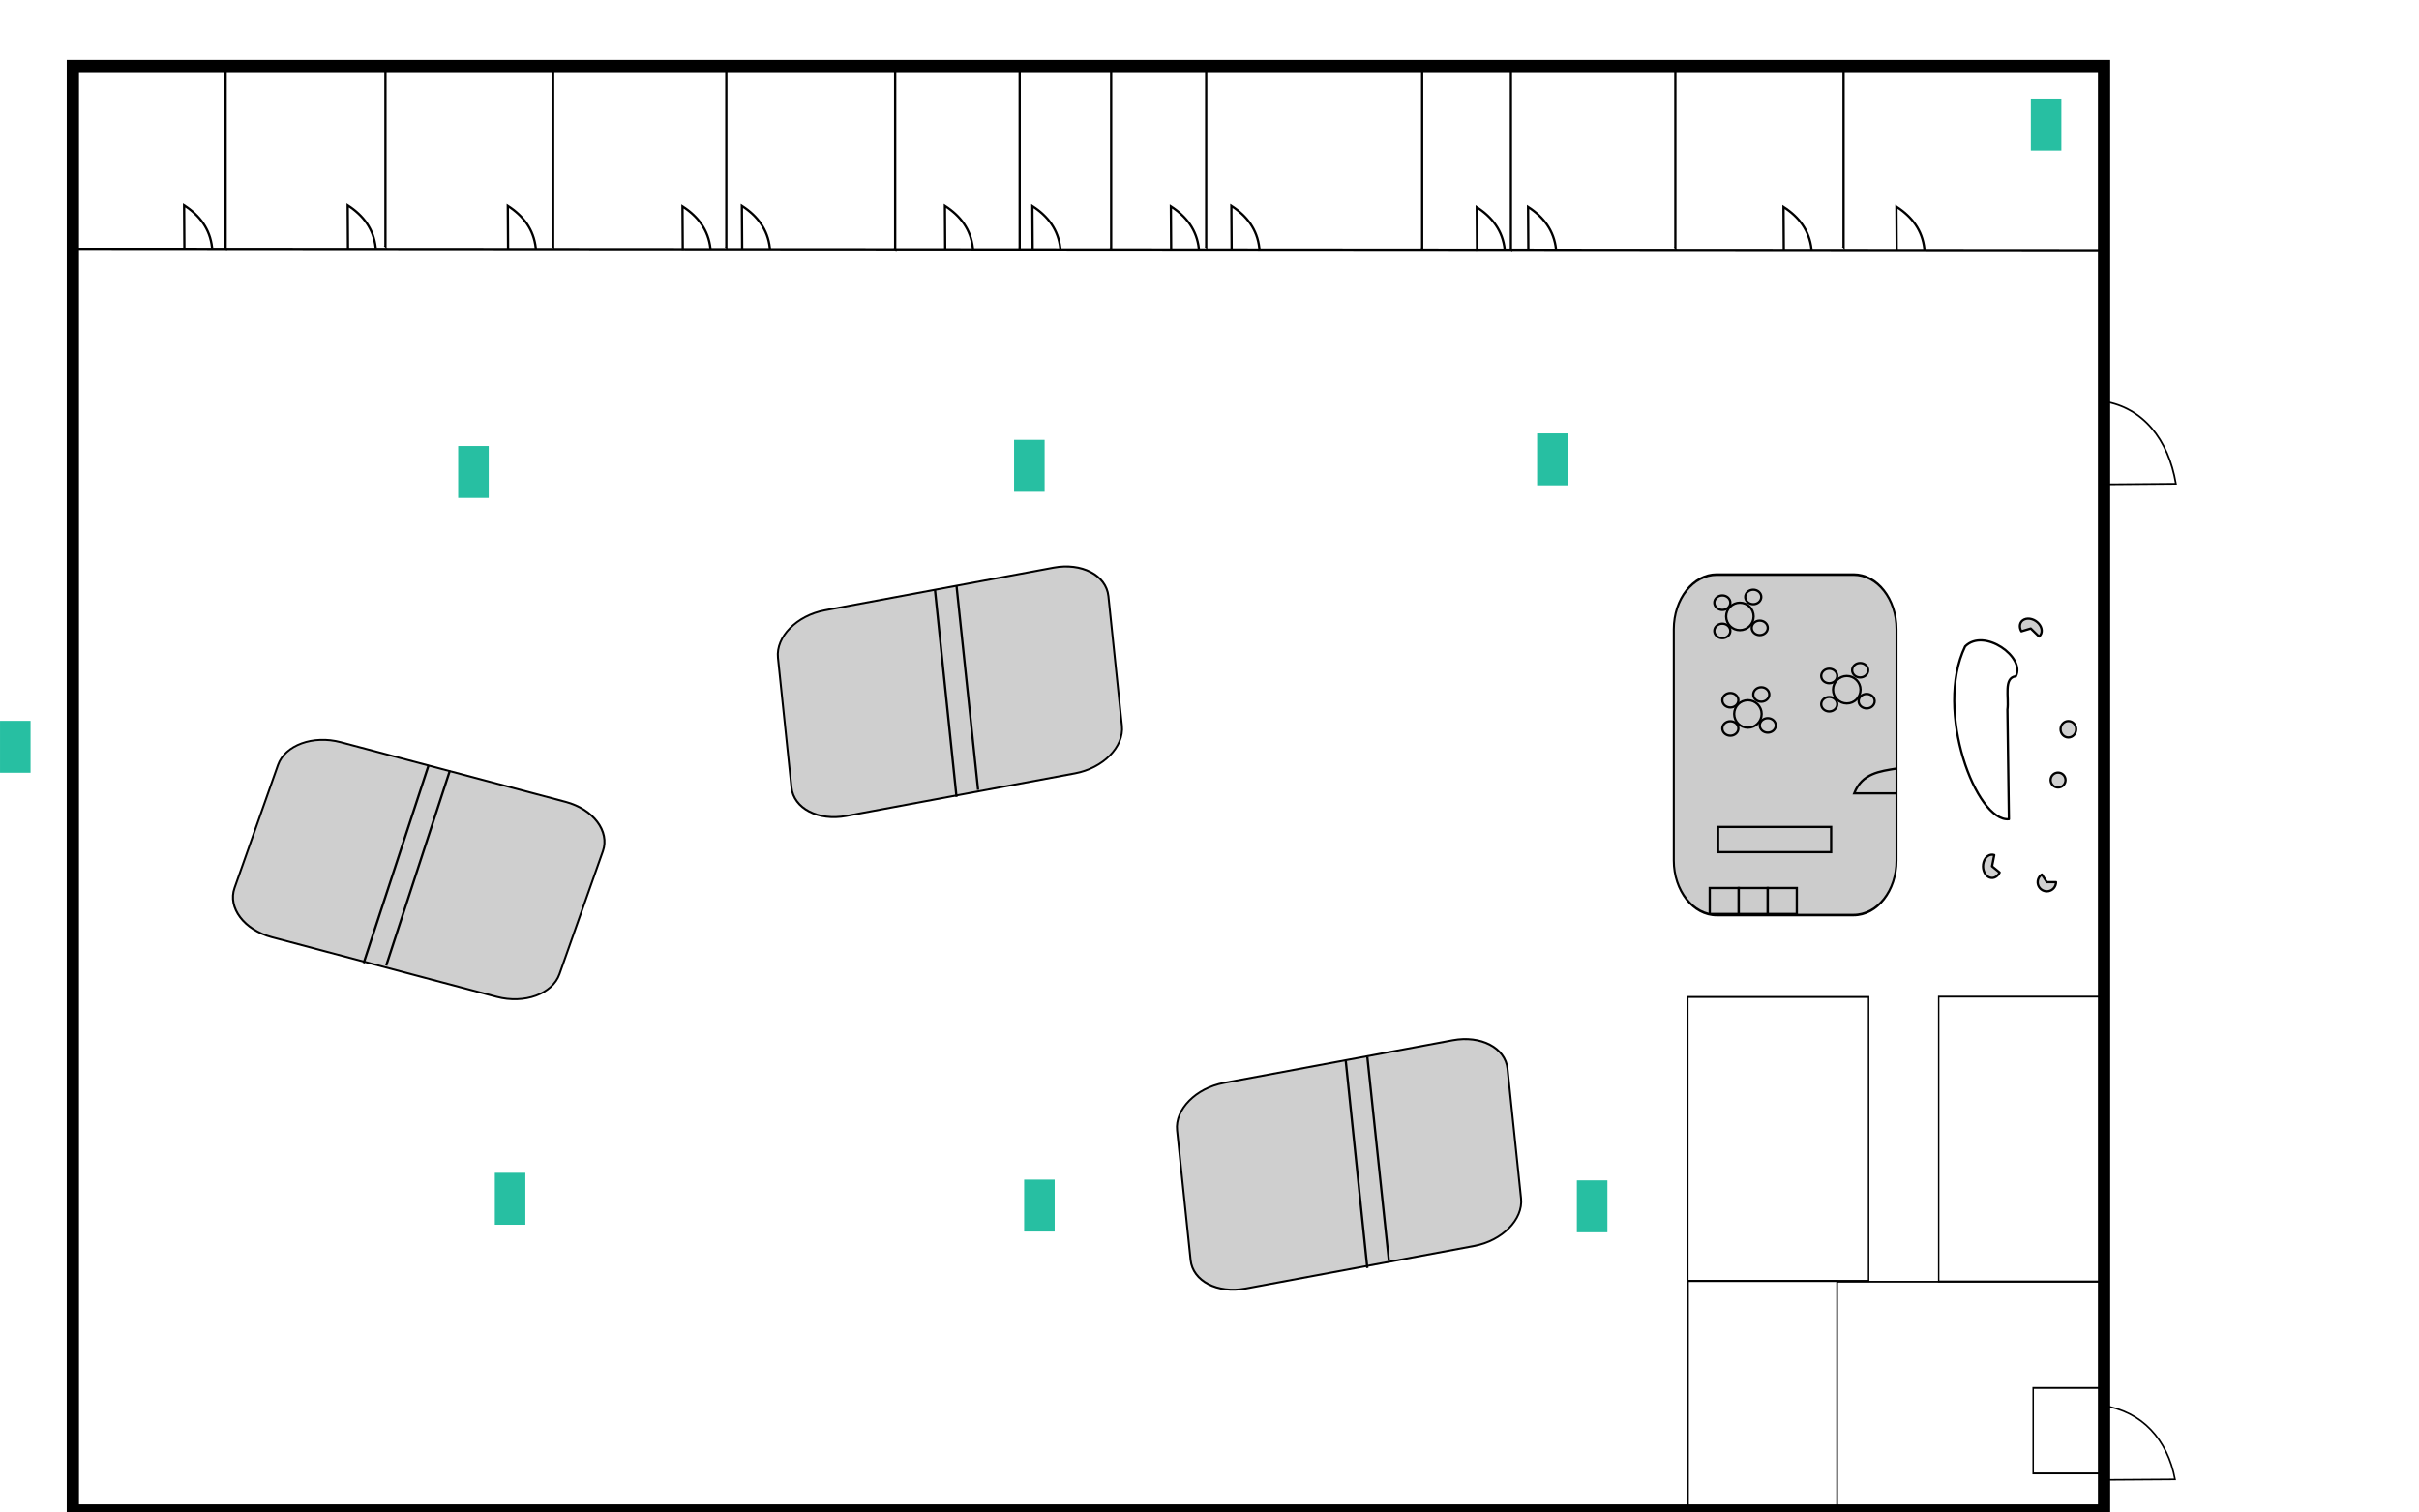
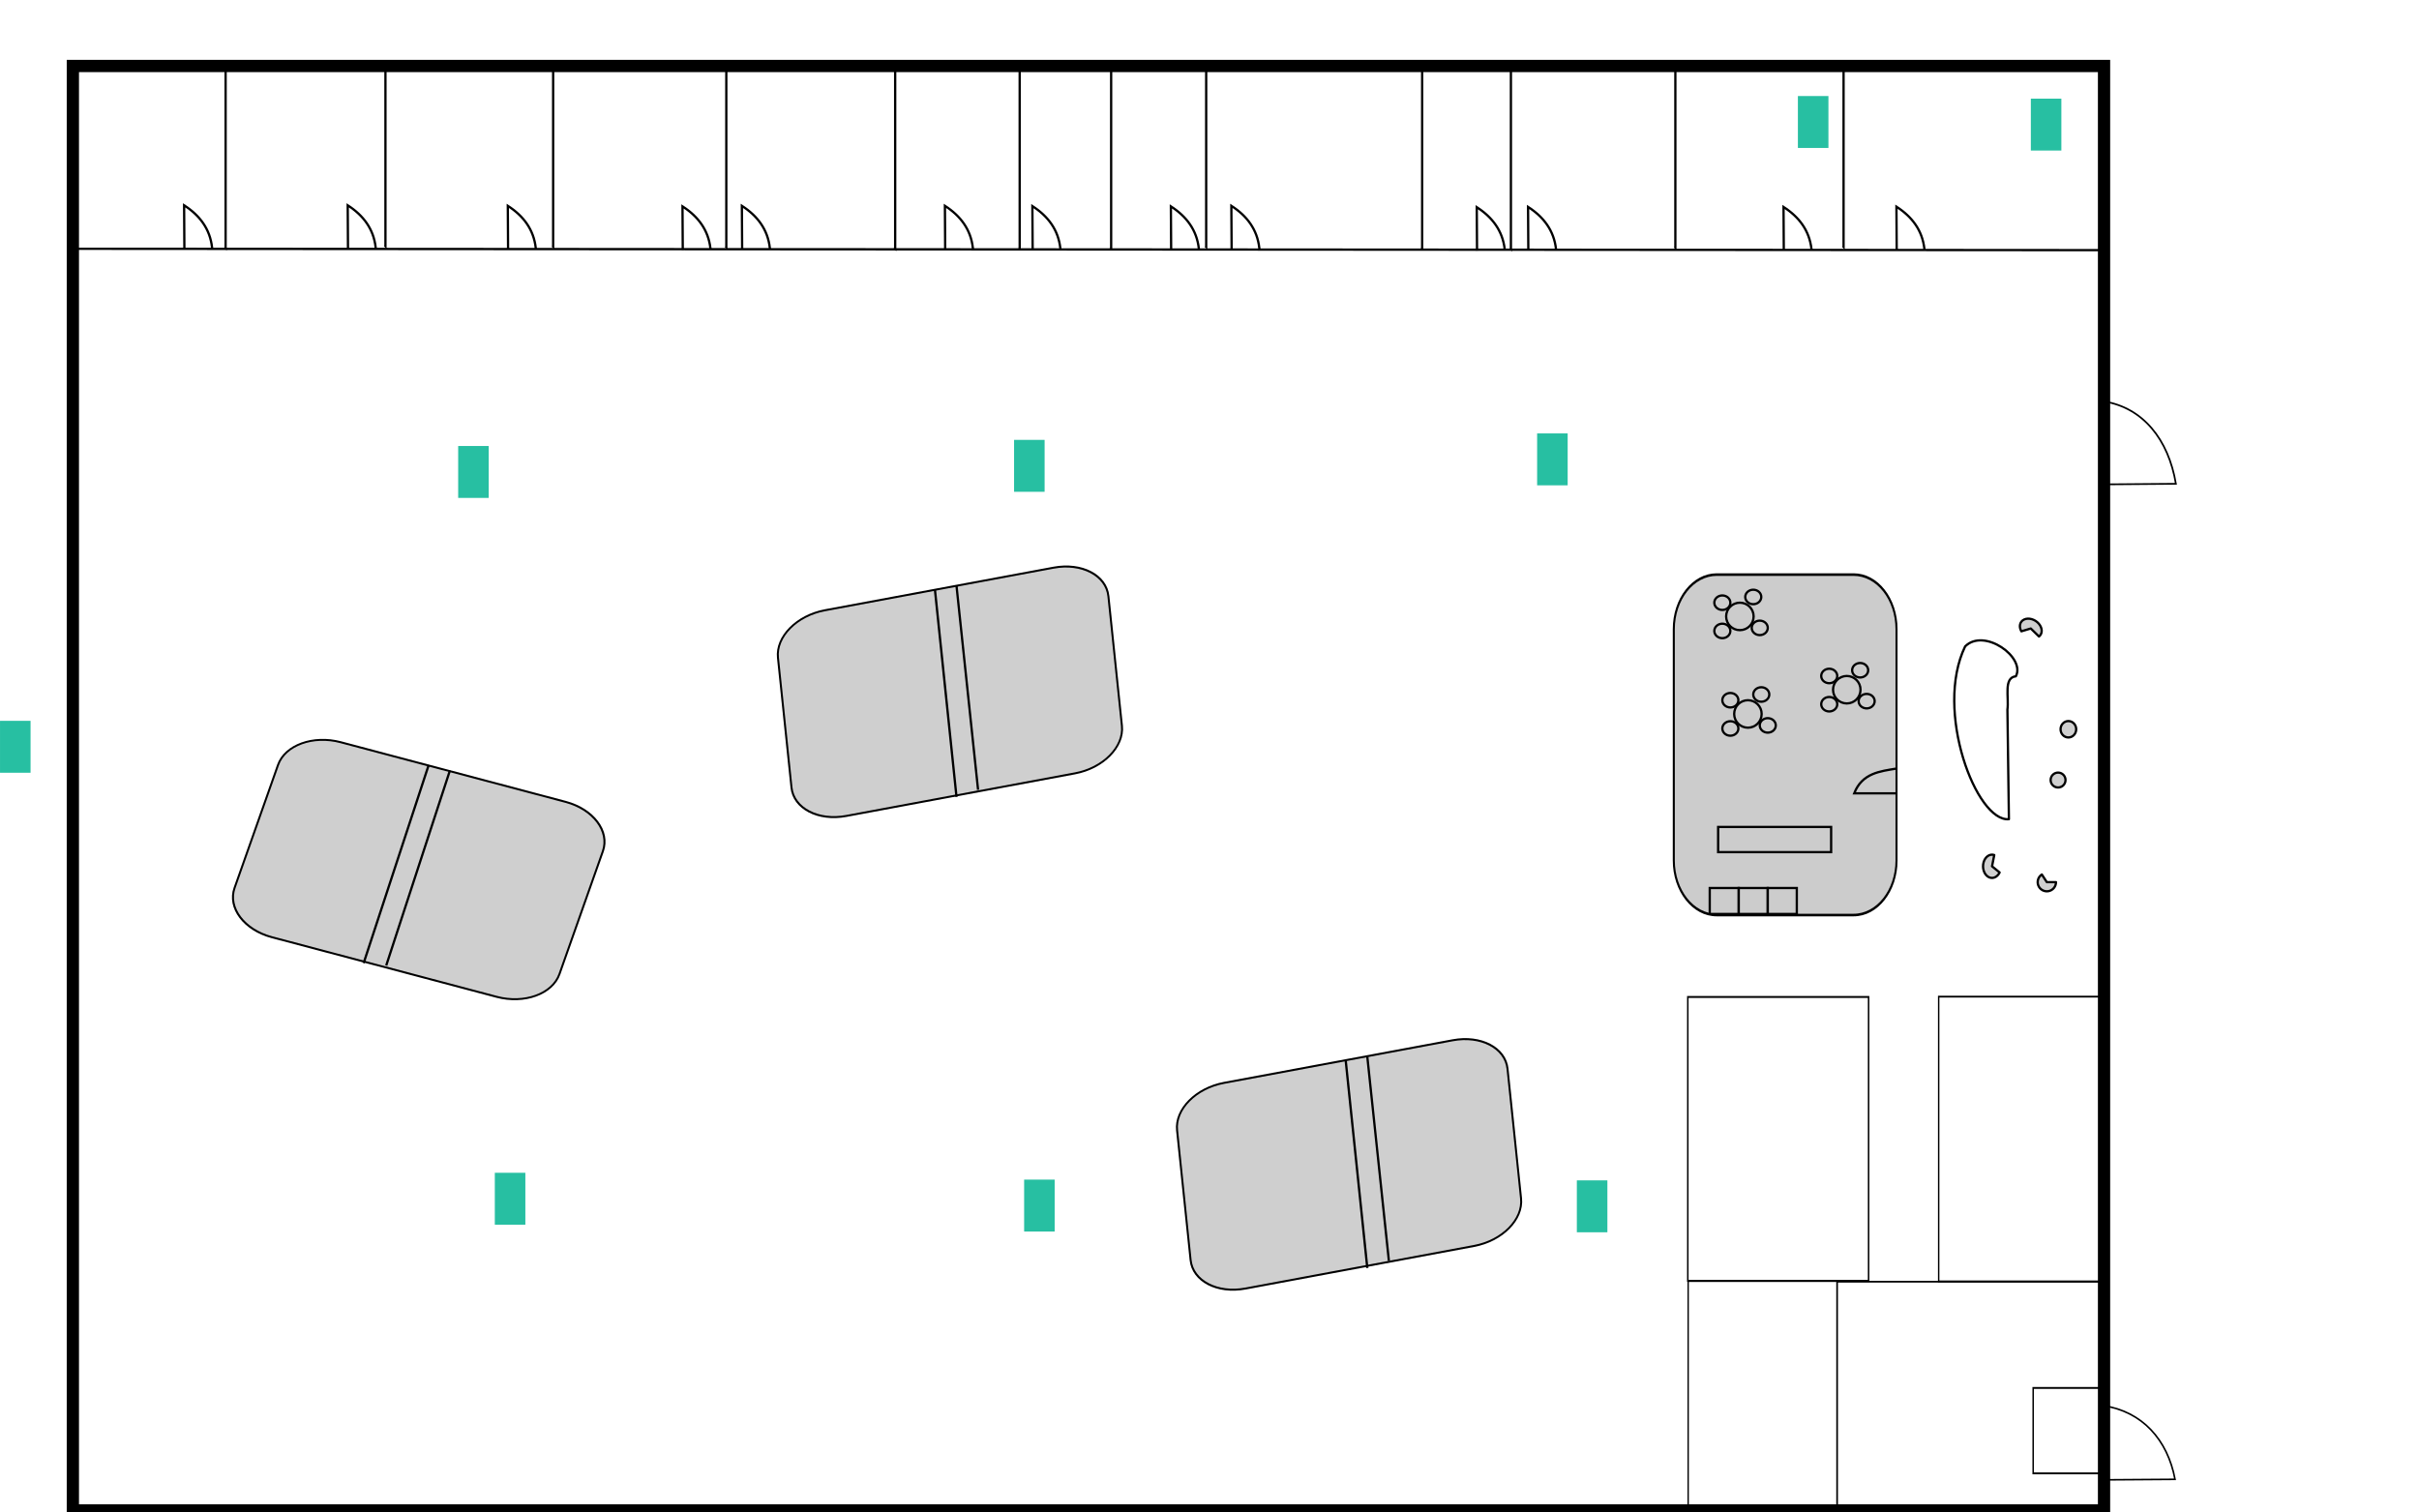
<svg xmlns="http://www.w3.org/2000/svg" width="400" height="250" viewBox="0 0 105.833 66.146" version="1.1" id="svg4900">
  <defs id="defs4894" />
  <g id="layer1" transform="translate(-6.013565,-2.128463)">
    <rect style="fill:none;stroke:#000000;stroke-width:0.536;stroke-opacity:1;stroke-miterlimit:4;stroke-dasharray:none" id="rect4485" width="88.866" height="63.212" x="9.201" y="5.016" />
    <path style="fill:none;stroke:#000000;stroke-width:0.1;stroke-linecap:butt;stroke-linejoin:miter;stroke-miterlimit:4;stroke-dasharray:none;stroke-opacity:1" d="m 9.217,13.015 88.876,0.06 v 0" id="path4487" />
    <path style="fill:none;stroke:#000000;stroke-width:0.075px;stroke-linecap:butt;stroke-linejoin:miter;stroke-opacity:1" d="m 98.086,23.325 3.125,-0.025 v 0 c -0.328,-1.948 -1.441,-3.323 -3.132,-3.603 v 0" id="path4556" />
    <rect id="rect5001-3" width="1.336" height="2.272" x="27.796" y="25.12" style="fill:none;stroke-width:0.265" />
    <rect id="rect5001-9" width="1.336" height="2.272" x="94.864" y="6.445" style="fill:#1abb9c;fill-opacity:0.941;stroke-width:0.265" />
    <path style="fill:none;stroke:#000000;stroke-width:0.071px;stroke-linecap:butt;stroke-linejoin:miter;stroke-opacity:1" d="m 98.039,66.888 3.134,-0.022 v 0 c -0.329,-1.743 -1.445,-2.974 -3.141,-3.224 l -0.004,0.205" id="path4556-1" />
    <g id="g5901" transform="matrix(0.622218,0,0,0.7912608,37.12642,14.27534)">
      <rect ry="0" y="55.534" x="79.164" height="12.651" width="18.776" id="rect4536" style="fill:none;stroke:#000000;stroke-width:0.096;stroke-miterlimit:4;stroke-dasharray:none;stroke-opacity:1" />
      <rect ry="3.02" y="16.427" x="67.689" height="18.829" width="15.66" id="rect4577-3" style="fill:#cccccc;stroke:#000000;stroke-width:0.143;stroke-miterlimit:4;stroke-dasharray:none;stroke-opacity:1" />
      <rect style="fill:none;stroke:#000000;stroke-width:0.104;stroke-miterlimit:4;stroke-dasharray:none;stroke-opacity:1" y="61.41" x="92.958" height="4.724" width="4.938" id="rect5069" />
      <rect ry="0" y="39.769" x="86.314" height="15.748" width="11.652" id="rect4536-2" style="fill:none;stroke:#000000;stroke-width:0.1;stroke-miterlimit:4;stroke-dasharray:none;stroke-opacity:1" />
      <rect rx="0" ry="1.247" y="55.499" x="68.699" height="12.697" width="10.475" id="rect5891" style="fill:none;stroke:#000000;stroke-width:0.096;stroke-miterlimit:4;stroke-dasharray:none;stroke-opacity:1" />
      <rect rx="0" ry="1.271" y="39.787" x="68.674" height="15.7" width="12.712" id="rect5893" style="fill:none;stroke:#000000;stroke-width:0.106;stroke-miterlimit:4;stroke-dasharray:none;stroke-opacity:1" />
    </g>
    <path style="fill:none;stroke:#000000;stroke-width:0.1;stroke-linecap:butt;stroke-linejoin:miter;stroke-miterlimit:4;stroke-dasharray:none;stroke-opacity:1" d="m 79.312,5.041 v 7.918 l -0.033,-0.033 v 0" id="path5903" />
    <path style="fill:none;stroke:#000000;stroke-width:0.1;stroke-linecap:butt;stroke-linejoin:miter;stroke-miterlimit:4;stroke-dasharray:none;stroke-opacity:1" d="m 72.117,5.049 v 7.965 l -0.033,-0.034 v 0" id="path5903-7" />
    <path style="fill:none;stroke:#000000;stroke-width:0.1;stroke-linecap:butt;stroke-linejoin:miter;stroke-miterlimit:4;stroke-dasharray:none;stroke-opacity:1" d="m 86.671,4.981 v 7.951 l -0.033,-0.034 v 0" id="path5903-0" />
    <path style="fill:none;stroke:#000000;stroke-width:0.1;stroke-linecap:butt;stroke-linejoin:miter;stroke-miterlimit:4;stroke-dasharray:none;stroke-opacity:1" d="M 68.234,5.057 V 12.975 l -0.033,-0.033 v 0" id="path5903-9" />
    <path style="fill:none;stroke:#000000;stroke-width:0.1;stroke-linecap:butt;stroke-linejoin:miter;stroke-miterlimit:4;stroke-dasharray:none;stroke-opacity:1" d="m 58.785,5.013 v 7.918 l -0.033,-0.033 v 0" id="path5903-3" />
    <path style="fill:none;stroke:#000000;stroke-width:0.1;stroke-linecap:butt;stroke-linejoin:miter;stroke-miterlimit:4;stroke-dasharray:none;stroke-opacity:1" d="m 54.627,5.057 v 7.918 l -0.033,-0.033 v 0" id="path5903-6" />
    <path style="fill:none;stroke:#000000;stroke-width:0.1;stroke-linecap:butt;stroke-linejoin:miter;stroke-miterlimit:4;stroke-dasharray:none;stroke-opacity:1" d="m 50.625,5.051 v 7.919 l -0.033,-0.033 v 0" id="path5903-06" />
    <path style="fill:none;stroke:#000000;stroke-width:0.101;stroke-linecap:butt;stroke-linejoin:miter;stroke-miterlimit:4;stroke-dasharray:none;stroke-opacity:1" d="m 45.178,4.975 v 8.028 l -0.033,-0.034 v 0" id="path5903-2" />
    <path style="fill:none;stroke:#000000;stroke-width:0.1;stroke-linecap:butt;stroke-linejoin:miter;stroke-miterlimit:4;stroke-dasharray:none;stroke-opacity:1" d="m 37.79,5.018 v 7.918 l -0.033,-0.033 v 0" id="path5903-61" />
    <path style="fill:none;stroke:#000000;stroke-width:0.1;stroke-linecap:butt;stroke-linejoin:miter;stroke-miterlimit:4;stroke-dasharray:none;stroke-opacity:1" d="m 30.214,5.002 v 7.918 l -0.033,-0.033 v 0" id="path5903-61-8" />
    <path style="fill:none;stroke:#000000;stroke-width:0.1;stroke-linecap:butt;stroke-linejoin:miter;stroke-miterlimit:4;stroke-dasharray:none;stroke-opacity:1" d="m 22.877,4.98 v 7.918 l -0.033,-0.033 v 0" id="path5903-61-7" />
    <path style="fill:none;stroke:#000000;stroke-width:0.1;stroke-linecap:butt;stroke-linejoin:miter;stroke-miterlimit:4;stroke-dasharray:none;stroke-opacity:1" d="m 15.884,5.052 v 7.918 l -0.033,-0.033 v 0" id="path5903-61-9" />
    <rect style="fill:#cccccc;fill-opacity:0.941;stroke:#000000;stroke-width:0.087;stroke-miterlimit:4;stroke-dasharray:none;stroke-opacity:1" id="rect5991" width="14.706" height="9.049" x="52.018" y="59.781" ry="1.671" rx="2.264" transform="matrix(0.9830841,-0.1831547,0.1037133,0.9946072,0,0)" />
    <rect style="fill:#cccccc;fill-opacity:0.941;stroke:#000000;stroke-width:0.087;stroke-miterlimit:4;stroke-dasharray:none;stroke-opacity:1" id="rect5991-0" width="14.706" height="9.049" x="36.746" y="36.175" ry="1.671" rx="2.264" transform="matrix(0.9830841,-0.1831547,0.1037133,0.9946072,0,0)" />
    <rect style="fill:#cccccc;fill-opacity:0.941;stroke:#000000;stroke-width:0.087;stroke-miterlimit:4;stroke-dasharray:none;stroke-opacity:1" id="rect5991-2" width="14.706" height="9.049" x="29.093" y="28.178" ry="1.671" rx="2.264" transform="matrix(0.9665635,0.2564275,-0.3331274,0.9428818,0,0)" />
    <rect id="rect5001-9-3" width="1.336" height="2.272" x="26.059" y="21.646" style="fill:#1abb9c;fill-opacity:0.941;stroke-width:0.265" />
    <rect id="rect5001-9-7" width="1.336" height="2.272" x="50.38" y="21.378" style="fill:#1abb9c;fill-opacity:0.941;stroke-width:0.265" />
    <rect id="rect5001-9-5" width="1.336" height="2.272" x="73.264" y="21.095" style="fill:#1abb9c;fill-opacity:0.941;stroke-width:0.265" />
    <rect id="rect5001-9-9" width="1.336" height="2.272" x="27.662" y="53.451" style="fill:#1abb9c;fill-opacity:0.941;stroke-width:0.265" />
    <rect id="rect5001-9-2" width="1.336" height="2.272" x="50.82" y="53.75" style="fill:#1abb9c;fill-opacity:0.941;stroke-width:0.265" />
    <rect id="rect5001-9-28" width="1.336" height="2.272" x="75.002" y="53.783" style="fill:#1abb9c;fill-opacity:0.941;stroke-width:0.265" />
    <rect id="rect5001-9-97" width="1.336" height="2.272" x="6.014" y="33.673" style="fill:#1abb9c;fill-opacity:0.941;stroke-width:0.265" />
    <path style="fill:none;stroke:#000000;stroke-width:0.1;stroke-linecap:butt;stroke-linejoin:miter;stroke-miterlimit:4;stroke-dasharray:none;stroke-opacity:1" d="m 88.996,13.075 -0.012,-1.902 c 0.689,0.444 1.132,1.037 1.223,1.843 l 0.006,0.041" id="path6088" />
    <path style="fill:none;stroke:#000000;stroke-width:0.1;stroke-linecap:butt;stroke-linejoin:miter;stroke-miterlimit:4;stroke-dasharray:none;stroke-opacity:1" d="m 84.056,13.087 -0.012,-1.902 c 0.689,0.444 1.132,1.037 1.223,1.843 l 0.006,0.041" id="path6088-6" />
    <path style="fill:none;stroke:#000000;stroke-width:0.1;stroke-linecap:butt;stroke-linejoin:miter;stroke-miterlimit:4;stroke-dasharray:none;stroke-opacity:1" d="m 72.879,13.085 -0.012,-1.902 c 0.689,0.444 1.132,1.037 1.223,1.843 l 0.006,0.041" id="path6088-1" />
    <path style="fill:none;stroke:#000000;stroke-width:0.1;stroke-linecap:butt;stroke-linejoin:miter;stroke-miterlimit:4;stroke-dasharray:none;stroke-opacity:1" d="m 70.635,13.097 -0.012,-1.902 c 0.689,0.444 1.132,1.037 1.223,1.843 l 0.006,0.041" id="path6088-2" />
    <path style="fill:none;stroke:#000000;stroke-width:0.1;stroke-linecap:butt;stroke-linejoin:miter;stroke-miterlimit:4;stroke-dasharray:none;stroke-opacity:1" d="m 59.898,13.038 -0.012,-1.902 c 0.689,0.444 1.132,1.037 1.223,1.843 l 0.006,0.041" id="path6088-9" />
    <path style="fill:none;stroke:#000000;stroke-width:0.1;stroke-linecap:butt;stroke-linejoin:miter;stroke-miterlimit:4;stroke-dasharray:none;stroke-opacity:1" d="m 57.252,13.062 -0.012,-1.902 c 0.689,0.444 1.132,1.037 1.223,1.843 l 0.006,0.041" id="path6088-3" />
    <path style="fill:none;stroke:#000000;stroke-width:0.1;stroke-linecap:butt;stroke-linejoin:miter;stroke-miterlimit:4;stroke-dasharray:none;stroke-opacity:1" d="m 51.193,13.05 -0.012,-1.902 c 0.689,0.444 1.132,1.037 1.223,1.843 l 0.006,0.041" id="path6088-19" />
    <path style="fill:none;stroke:#000000;stroke-width:0.1;stroke-linecap:butt;stroke-linejoin:miter;stroke-miterlimit:4;stroke-dasharray:none;stroke-opacity:1" d="m 47.366,13.038 -0.012,-1.902 c 0.689,0.444 1.132,1.037 1.223,1.843 l 0.006,0.041" id="path6088-4" />
    <path style="fill:none;stroke:#000000;stroke-width:0.1;stroke-linecap:butt;stroke-linejoin:miter;stroke-miterlimit:4;stroke-dasharray:none;stroke-opacity:1" d="m 38.483,13.038 -0.012,-1.902 c 0.689,0.444 1.132,1.037 1.223,1.843 l 0.006,0.041" id="path6088-7" />
    <path style="fill:none;stroke:#000000;stroke-width:0.1;stroke-linecap:butt;stroke-linejoin:miter;stroke-miterlimit:4;stroke-dasharray:none;stroke-opacity:1" d="m 35.885,13.062 -0.012,-1.902 c 0.689,0.444 1.132,1.037 1.223,1.843 l 0.006,0.041" id="path6088-8" />
    <path style="fill:none;stroke:#000000;stroke-width:0.1;stroke-linecap:butt;stroke-linejoin:miter;stroke-miterlimit:4;stroke-dasharray:none;stroke-opacity:1" d="m 28.242,13.038 -0.012,-1.902 c 0.689,0.444 1.132,1.037 1.223,1.843 l 0.006,0.041" id="path6088-45" />
    <path style="fill:none;stroke:#000000;stroke-width:0.1;stroke-linecap:butt;stroke-linejoin:miter;stroke-miterlimit:4;stroke-dasharray:none;stroke-opacity:1" d="m 21.238,13.015 -0.012,-1.902 c 0.689,0.444 1.132,1.037 1.223,1.843 l 0.006,0.041" id="path6088-0" />
    <path style="fill:none;stroke:#000000;stroke-width:0.1;stroke-linecap:butt;stroke-linejoin:miter;stroke-miterlimit:4;stroke-dasharray:none;stroke-opacity:1" d="m 14.08,13.015 -0.012,-1.902 c 0.689,0.444 1.132,1.037 1.223,1.843 l 0.006,0.041" id="path6088-36" />
    <path style="fill:none;stroke:#000000;stroke-width:0.1;stroke-linecap:butt;stroke-linejoin:miter;stroke-miterlimit:4;stroke-dasharray:none;stroke-opacity:1" d="m 46.917,27.928 0.944,9.072 v 0" id="path6171" />
    <path style="fill:none;stroke:#000000;stroke-width:0.099;stroke-linecap:butt;stroke-linejoin:miter;stroke-miterlimit:4;stroke-dasharray:none;stroke-opacity:1" d="m 47.861,27.763 0.944,8.93 v 0" id="path6171-1" />
    <path style="fill:none;stroke:#000000;stroke-width:0.1;stroke-linecap:butt;stroke-linejoin:miter;stroke-miterlimit:4;stroke-dasharray:none;stroke-opacity:1" d="m 64.89,48.545 0.944,9.072 v 0" id="path6171-0" />
    <path style="fill:none;stroke:#000000;stroke-width:0.099;stroke-linecap:butt;stroke-linejoin:miter;stroke-miterlimit:4;stroke-dasharray:none;stroke-opacity:1" d="m 65.835,48.379 0.944,8.93 v 0" id="path6171-1-6" />
    <path style="fill:none;stroke:#000000;stroke-width:0.1;stroke-linecap:butt;stroke-linejoin:miter;stroke-miterlimit:4;stroke-dasharray:none;stroke-opacity:1" d="m 24.768,35.609 -2.845,8.666 v 0" id="path6171-3" />
    <path style="fill:none;stroke:#000000;stroke-width:0.099;stroke-linecap:butt;stroke-linejoin:miter;stroke-miterlimit:4;stroke-dasharray:none;stroke-opacity:1" d="m 25.698,35.844 -2.787,8.536 v 0" id="path6171-1-2" />
    <rect style="fill:#cccccc;fill-opacity:0.941;stroke:#000000;stroke-width:0.1;stroke-miterlimit:4;stroke-dasharray:none;stroke-opacity:1" id="rect6214" width="4.944" height="1.102" x="81.183" y="38.317" ry="0" />
    <circle style="fill:#cccccc;fill-opacity:0.941;stroke:#000000;stroke-width:0.1;stroke-miterlimit:4;stroke-dasharray:none;stroke-opacity:1" id="path6216" cx="82.486" cy="33.372" r="0.601" />
    <ellipse style="fill:#cccccc;fill-opacity:0.941;stroke:#000000;stroke-width:0.1;stroke-miterlimit:4;stroke-dasharray:none;stroke-opacity:1" id="path6218" cx="83.071" cy="32.52" rx="0.351" ry="0.317" />
    <ellipse style="fill:#cccccc;fill-opacity:0.941;stroke:#000000;stroke-width:0.1;stroke-miterlimit:4;stroke-dasharray:none;stroke-opacity:1" id="path6218-0" cx="83.355" cy="33.873" rx="0.351" ry="0.317" />
    <ellipse style="fill:#cccccc;fill-opacity:0.941;stroke:#000000;stroke-width:0.1;stroke-miterlimit:4;stroke-dasharray:none;stroke-opacity:1" id="path6218-6" cx="81.718" cy="34.007" rx="0.351" ry="0.317" />
    <ellipse style="fill:#cccccc;fill-opacity:0.941;stroke:#000000;stroke-width:0.1;stroke-miterlimit:4;stroke-dasharray:none;stroke-opacity:1" id="path6218-1" cx="81.718" cy="32.771" rx="0.351" ry="0.317" />
    <rect style="fill:#cccccc;fill-opacity:0.941;stroke:#000000;stroke-width:0.1;stroke-miterlimit:4;stroke-dasharray:none;stroke-opacity:1" id="rect6247" width="1.27" height="1.136" x="80.816" y="40.989" />
    <rect style="fill:#cccccc;fill-opacity:0.941;stroke:#000000;stroke-width:0.1;stroke-miterlimit:4;stroke-dasharray:none;stroke-opacity:1" id="rect6247-5" width="1.27" height="1.136" x="82.085" y="40.989" />
    <rect style="fill:#cccccc;fill-opacity:0.941;stroke:#000000;stroke-width:0.1;stroke-miterlimit:4;stroke-dasharray:none;stroke-opacity:1" id="rect6247-54" width="1.27" height="1.136" x="83.355" y="40.989" />
    <circle style="fill:#cccccc;fill-opacity:0.941;stroke:#000000;stroke-width:0.1;stroke-miterlimit:4;stroke-dasharray:none;stroke-opacity:1" id="path6216-7" cx="86.812" cy="32.311" r="0.601" />
    <ellipse style="fill:#cccccc;fill-opacity:0.941;stroke:#000000;stroke-width:0.1;stroke-miterlimit:4;stroke-dasharray:none;stroke-opacity:1" id="path6218-65" cx="87.397" cy="31.459" rx="0.351" ry="0.317" />
    <ellipse style="fill:#cccccc;fill-opacity:0.941;stroke:#000000;stroke-width:0.1;stroke-miterlimit:4;stroke-dasharray:none;stroke-opacity:1" id="path6218-0-6" cx="87.681" cy="32.812" rx="0.351" ry="0.317" />
    <ellipse style="fill:#cccccc;fill-opacity:0.941;stroke:#000000;stroke-width:0.1;stroke-miterlimit:4;stroke-dasharray:none;stroke-opacity:1" id="path6218-6-9" cx="86.044" cy="32.946" rx="0.351" ry="0.317" />
    <ellipse style="fill:#cccccc;fill-opacity:0.941;stroke:#000000;stroke-width:0.1;stroke-miterlimit:4;stroke-dasharray:none;stroke-opacity:1" id="path6218-1-3" cx="86.044" cy="31.71" rx="0.351" ry="0.317" />
    <circle style="fill:#cccccc;fill-opacity:0.941;stroke:#000000;stroke-width:0.1;stroke-miterlimit:4;stroke-dasharray:none;stroke-opacity:1" id="path6216-74" cx="82.135" cy="29.104" r="0.601" />
    <ellipse style="fill:#cccccc;fill-opacity:0.941;stroke:#000000;stroke-width:0.1;stroke-miterlimit:4;stroke-dasharray:none;stroke-opacity:1" id="path6218-5" cx="82.72" cy="28.252" rx="0.351" ry="0.317" />
    <ellipse style="fill:#cccccc;fill-opacity:0.941;stroke:#000000;stroke-width:0.1;stroke-miterlimit:4;stroke-dasharray:none;stroke-opacity:1" id="path6218-0-2" cx="83.004" cy="29.605" rx="0.351" ry="0.317" />
    <ellipse style="fill:#cccccc;fill-opacity:0.941;stroke:#000000;stroke-width:0.1;stroke-miterlimit:4;stroke-dasharray:none;stroke-opacity:1" id="path6218-6-5" cx="81.367" cy="29.739" rx="0.351" ry="0.317" />
    <ellipse style="fill:#cccccc;fill-opacity:0.941;stroke:#000000;stroke-width:0.1;stroke-miterlimit:4;stroke-dasharray:none;stroke-opacity:1" id="path6218-1-4" cx="81.367" cy="28.503" rx="0.351" ry="0.317" />
    <path style="fill:none;stroke:#000000;stroke-width:0.1;stroke-linecap:butt;stroke-linejoin:miter;stroke-miterlimit:4;stroke-dasharray:none;stroke-opacity:1" d="m 88.99,36.846 h -1.854 v 0 c 0.349,-0.887 1.12,-0.963 1.866,-1.087 v 0 0 0" id="path6315" />
    <path style="fill:none;stroke:#000000;stroke-width:0.1;stroke-linecap:round;stroke-linejoin:round;stroke-miterlimit:4;stroke-dasharray:none;stroke-opacity:1" d="m 91.99,30.416 c -1.365,2.818 0.495,7.697 1.915,7.561 l -0.065,-4.796 c 0.075,-0.534 -0.182,-1.4 0.369,-1.457 0.433,-0.832 -1.388,-2.136 -2.219,-1.308 z" id="path6319" />
    <circle style="fill:#cccccc;fill-opacity:0.941;stroke:#000000;stroke-width:0.1;stroke-linecap:round;stroke-linejoin:round;stroke-miterlimit:4;stroke-dasharray:none;stroke-opacity:1" id="path6321" cx="96.056" cy="36.264" r="0.326" />
    <ellipse style="fill:#cccccc;fill-opacity:0.941;stroke:#000000;stroke-width:0.1;stroke-linecap:round;stroke-linejoin:round;stroke-miterlimit:4;stroke-dasharray:none;stroke-opacity:1" id="path6323" cx="96.507" cy="34.042" rx="0.342" ry="0.359" />
    <path style="fill:#cccccc;fill-opacity:0.941;stroke:#000000;stroke-width:0.1;stroke-linecap:round;stroke-linejoin:round;stroke-miterlimit:4;stroke-dasharray:none;stroke-opacity:1" id="path6325" d="m 93.499,40.309 a 0.393,0.509 0 0 1 -0.506,0.187 0.393,0.509 0 0 1 -0.195,-0.634 0.393,0.509 0 0 1 0.466,-0.317 l -0.097,0.494 z" />
    <path style="fill:#cccccc;fill-opacity:0.941;stroke:#000000;stroke-width:0.1;stroke-linecap:round;stroke-linejoin:round;stroke-miterlimit:4;stroke-dasharray:none;stroke-opacity:1" id="path6327" d="m 95.965,40.732 a 0.401,0.401 0 0 1 -0.324,0.394 0.401,0.401 0 0 1 -0.448,-0.243 0.401,0.401 0 0 1 0.153,-0.486 l 0.218,0.336 z" />
    <path style="fill:#cccccc;fill-opacity:0.941;stroke:#000000;stroke-width:0.1;stroke-linecap:round;stroke-linejoin:round;stroke-miterlimit:4;stroke-dasharray:none;stroke-opacity:1" id="path6325-7" d="m -26.612,-95.383 a 0.393,0.509 0 0 1 -0.506,0.176 0.393,0.509 0 0 1 -0.19,-0.634 0.393,0.509 0 0 1 0.465,-0.314 l -0.097,0.494 z" transform="rotate(123.0757)" />
+     <rect id="rect5001-9-5-5" width="1.336" height="2.272" x="84.673" y="6.331" style="fill:#1abb9c;fill-opacity:0.941;stroke-width:0.265" />
  </g>
</svg>
